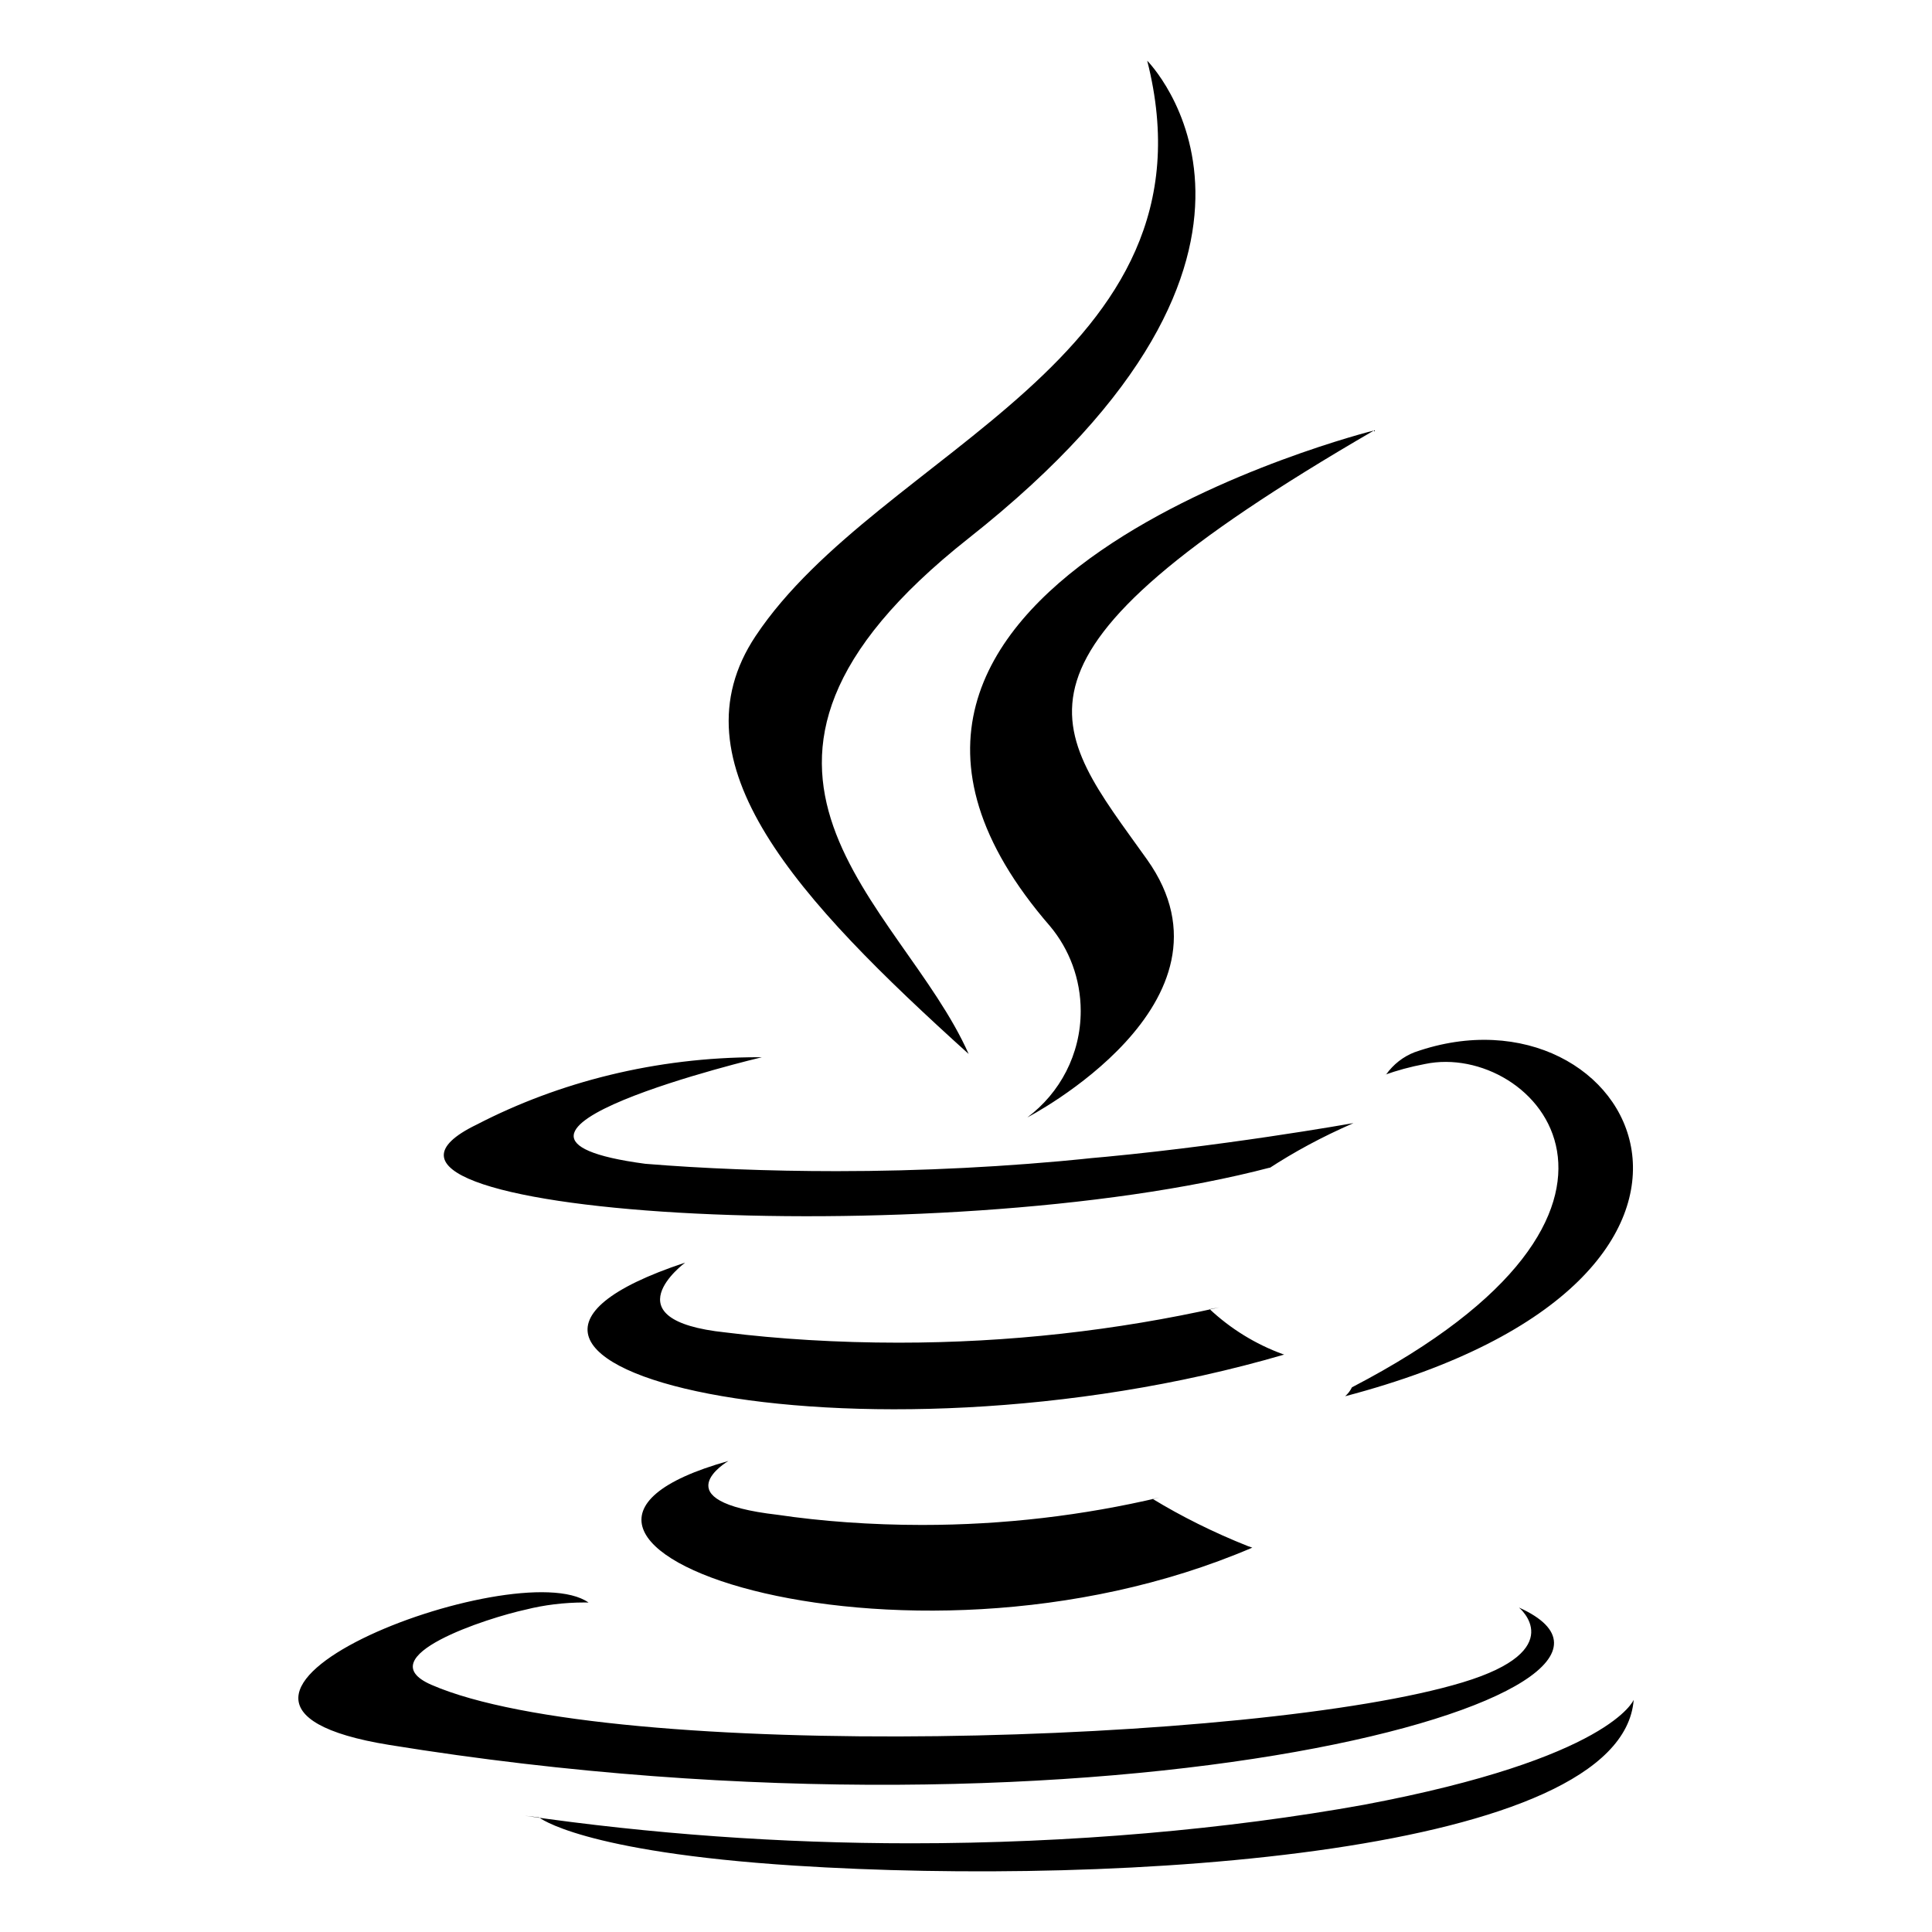
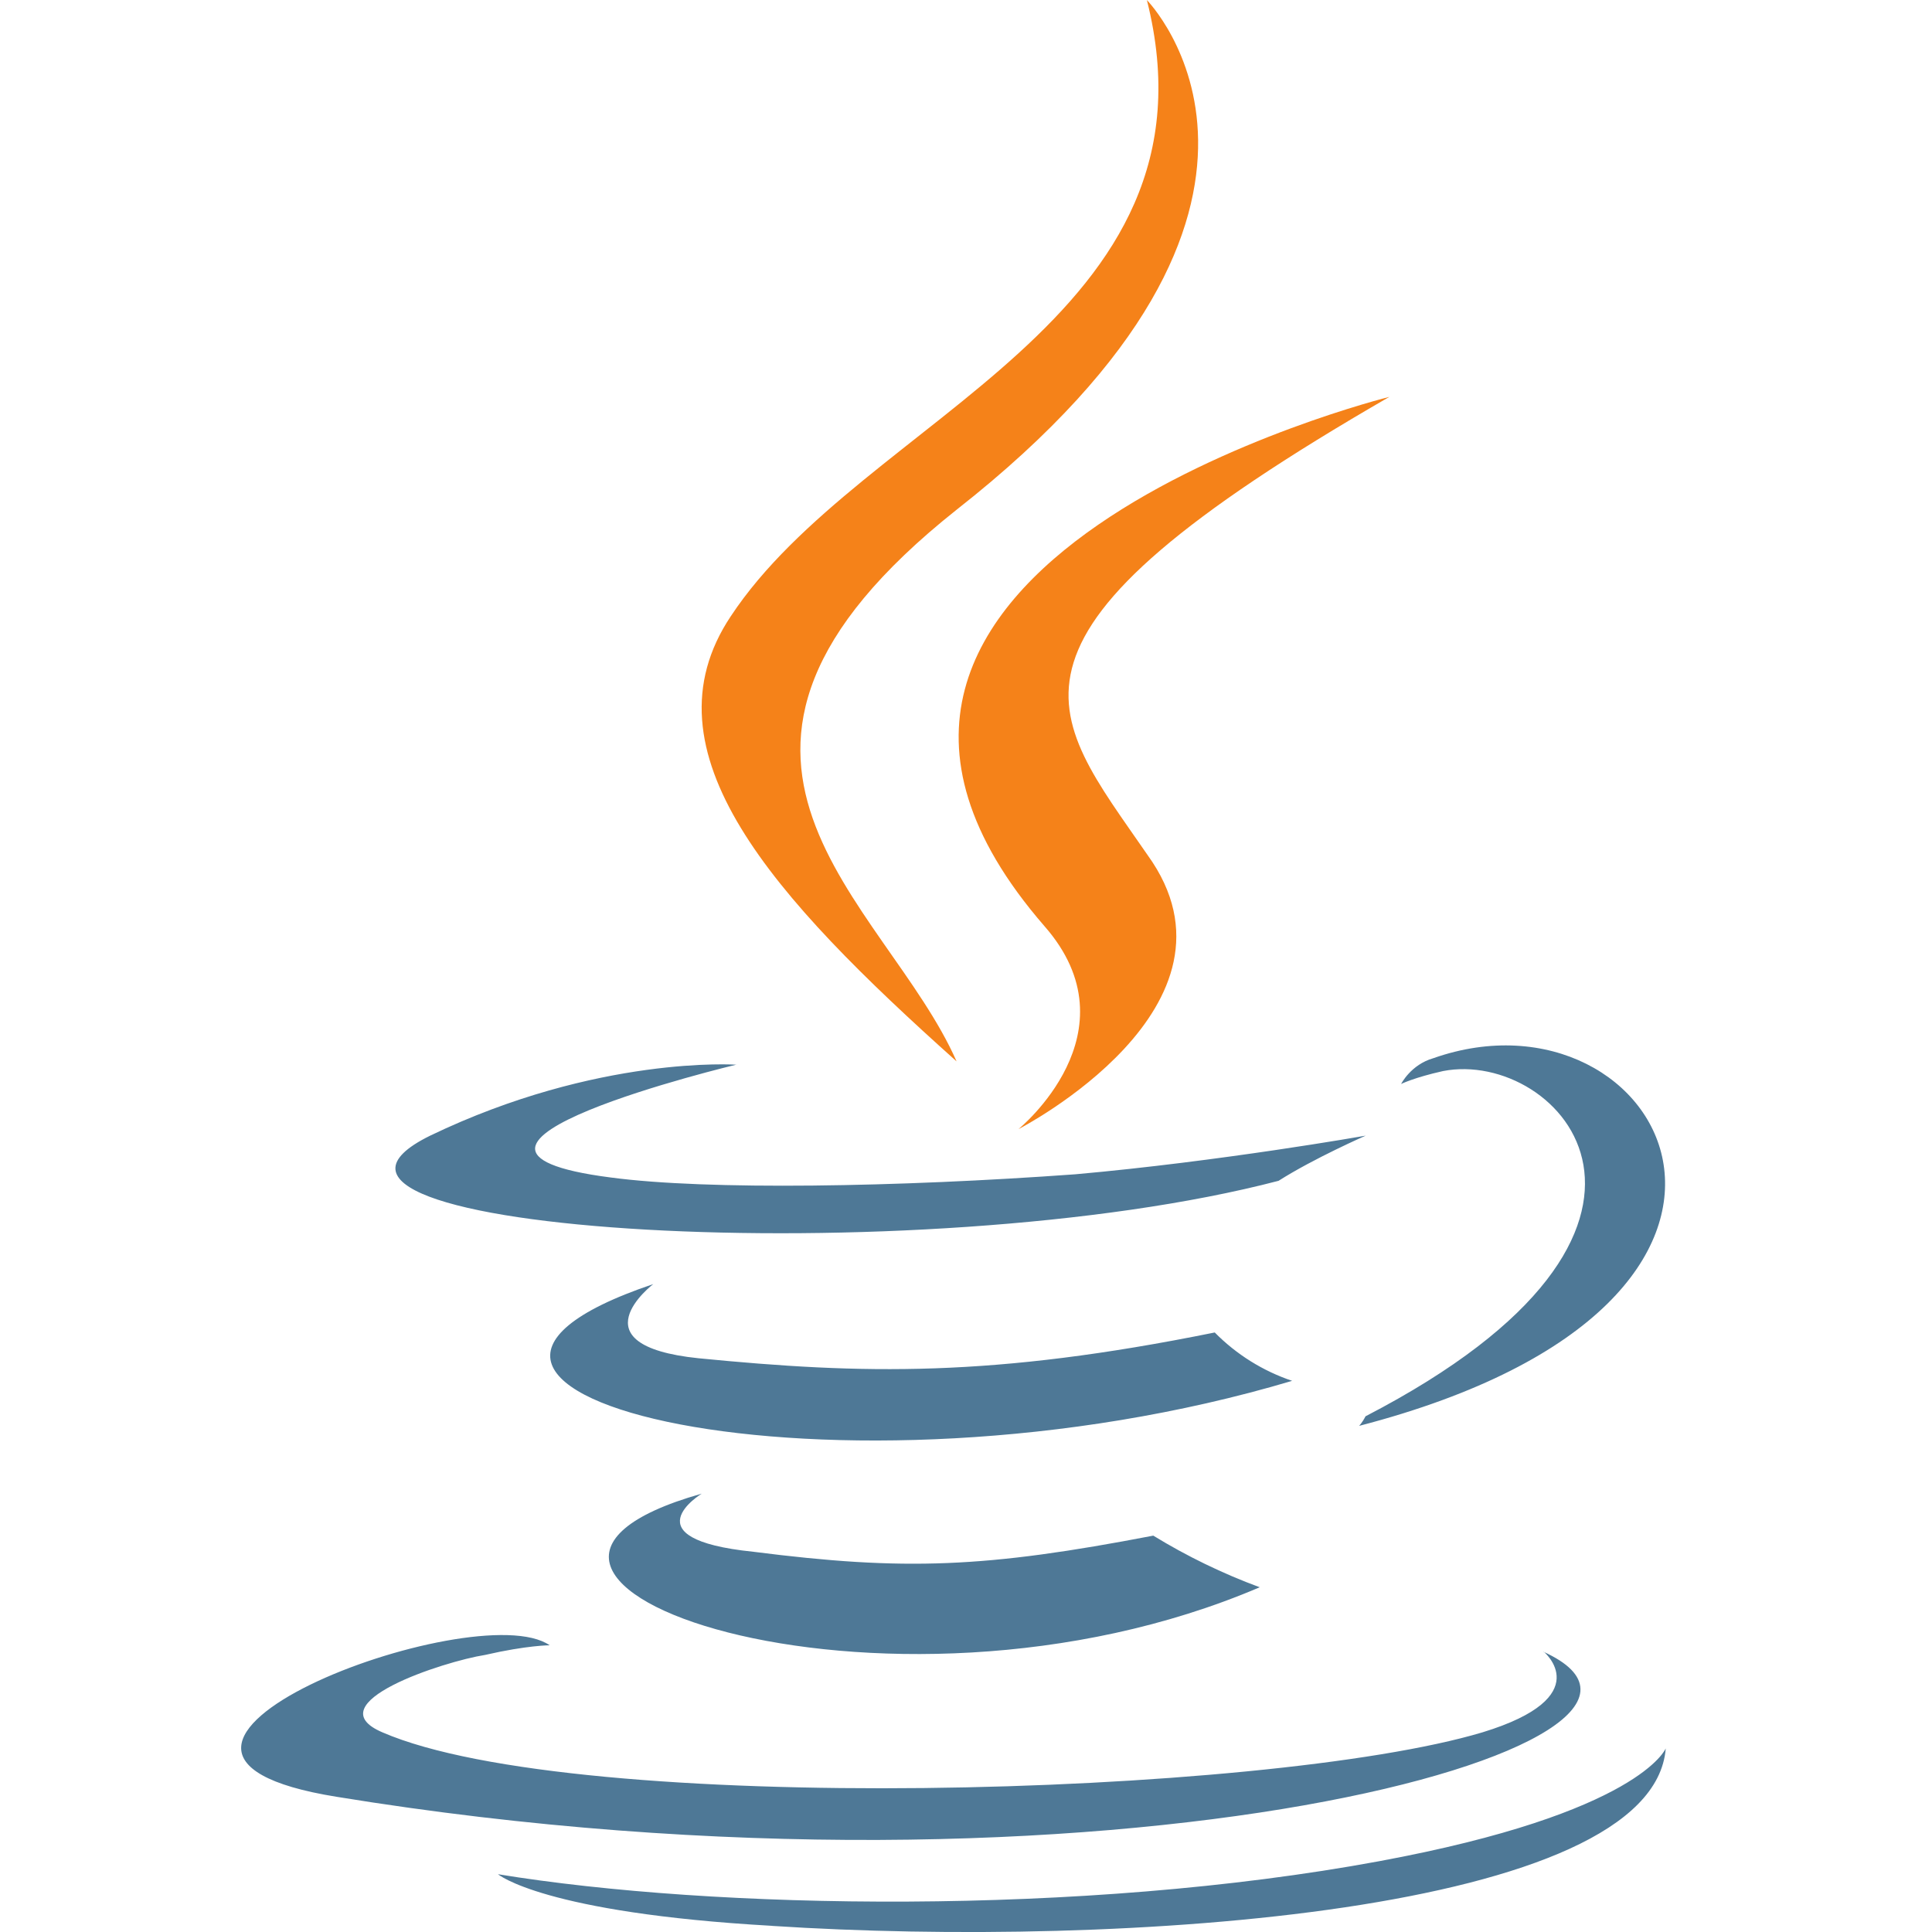
- <svg xmlns="http://www.w3.org/2000/svg" fill="#000000" width="800px" height="800px" viewBox="0 0 32 32" version="1.1">
-   <path d="M13.168 30.901c5.401 0.346 13.695-0.191 13.891-2.747 0 0-0.377 0.968-4.464 1.738-2.257 0.407-4.855 0.639-7.508 0.639-2.173 0-4.309-0.156-6.398-0.457l0.239 0.028c0-0.001 0.691 0.571 4.24 0.799zM19 1.004s3.117 3.117-2.955 7.91c-4.869 3.845-1.11 6.038-0.001 8.543-2.842-2.566-4.927-4.821-3.529-6.922 2.054-3.085 7.744-4.58 6.486-9.531zM22.393 22.978c5.627-2.924 3.025-5.735 1.21-5.355-0.249 0.047-0.465 0.107-0.674 0.182l0.030-0.009c0.119-0.167 0.283-0.296 0.474-0.369l0.007-0.002c3.593-1.263 6.356 3.725-1.16 5.701 0.046-0.041 0.084-0.090 0.111-0.145l0.001-0.003zM12.616 17.512s-5.451 1.295-1.929 1.764c0.948 0.078 2.052 0.122 3.166 0.122 1.424 0 2.831-0.073 4.218-0.214l-0.174 0.014c2.257-0.19 4.521-0.596 4.521-0.596-0.531 0.232-0.982 0.477-1.409 0.756l0.037-0.022c-5.535 1.456-16.228 0.779-13.149-0.71 1.357-0.703 2.963-1.115 4.665-1.115 0.019 0 0.038 0 0.057 0h-0.003zM25.16 26.627s0.849 0.699-0.933 1.238c-3.389 1.027-14.106 1.336-17.081 0.041-1.070-0.466 0.937-1.112 1.567-1.247 0.291-0.074 0.626-0.117 0.97-0.117 0.023 0 0.045 0 0.068 0.001l-0.003-0c-1.191-0.839-7.693 1.646-3.303 2.358 11.972 1.941 21.821-0.875 18.716-2.274zM17.395 15.344c0.314 0.377 0.505 0.868 0.505 1.402 0 0.719-0.346 1.358-0.88 1.759l-0.006 0.004s3.673-1.897 1.986-4.271c-1.576-2.214-2.784-3.314 3.758-7.108 0-0.001-10.267 2.563-5.363 8.214zM11.346 20.915s-1.285 0.951 0.677 1.155c0.859 0.108 1.852 0.169 2.86 0.169 1.826 0 3.605-0.202 5.315-0.585l-0.162 0.030c0.344 0.322 0.755 0.578 1.209 0.744l0.025 0.008c-7.097 2.076-15.004 0.162-9.925-1.522zM12.065 24.198s-1.146 0.667 0.816 0.892c0.719 0.107 1.548 0.168 2.392 0.168 1.354 0 2.671-0.157 3.934-0.455l-0.116 0.023c0.467 0.285 1.010 0.557 1.577 0.782l0.074 0.026c-5.872 2.516-13.287-0.147-8.676-1.436z" />
+ <svg xmlns="http://www.w3.org/2000/svg" width="64" height="64" viewBox="0 0 32 32">
+   <path d="M11.622 24.74s-1.23.748.855.962c2.51.32 3.847.267 6.625-.267a10.02 10.02 0 0 0 1.763.855c-6.25 2.672-14.16-.16-9.244-1.55zm-.8-3.473s-1.336 1.015.748 1.23c2.725.267 4.862.32 8.55-.427a3.26 3.26 0 0 0 1.282.801c-7.534 2.244-15.976.214-10.58-1.603zm14.747 6.09s.908.748-1.015 1.336c-3.58 1.07-15.014 1.39-18.22 0-1.122-.48 1.015-1.175 1.7-1.282.695-.16 1.07-.16 1.07-.16-1.23-.855-8.175 1.763-3.526 2.51 12.77 2.084 23.296-.908 19.983-2.404zM12.2 17.633s-5.824 1.39-2.084 1.87c1.603.214 4.755.16 7.694-.053 2.404-.214 4.81-.64 4.81-.64s-.855.374-1.443.748c-5.93 1.55-17.312.855-14.052-.748 2.778-1.336 5.076-1.175 5.076-1.175zm10.42 5.824c5.984-3.1 3.206-6.09 1.282-5.717-.48.107-.695.214-.695.214s.16-.32.534-.427c3.794-1.336 6.786 4.007-1.23 6.09 0 0 .053-.053.107-.16zm-9.83 8.442c5.77.374 14.587-.214 14.8-2.94 0 0-.427 1.07-4.755 1.87-4.916.908-11.007.8-14.587.214 0 0 .748.64 4.542.855z" fill="#4e7896" />
+   <path d="M18.996.001s3.313 3.366-3.152 8.442c-5.183 4.114-1.175 6.465 0 9.137-3.046-2.725-5.236-5.13-3.74-7.373C14.294 6.893 20.332 5.3 18.996.001zm-1.7 15.335c1.55 1.763-.427 3.366-.427 3.366s3.954-2.03 2.137-4.542c-1.656-2.404-2.94-3.58 4.007-7.587 0 0-10.953 2.725-5.717 8.763z" fill="#f58219" />
</svg>
